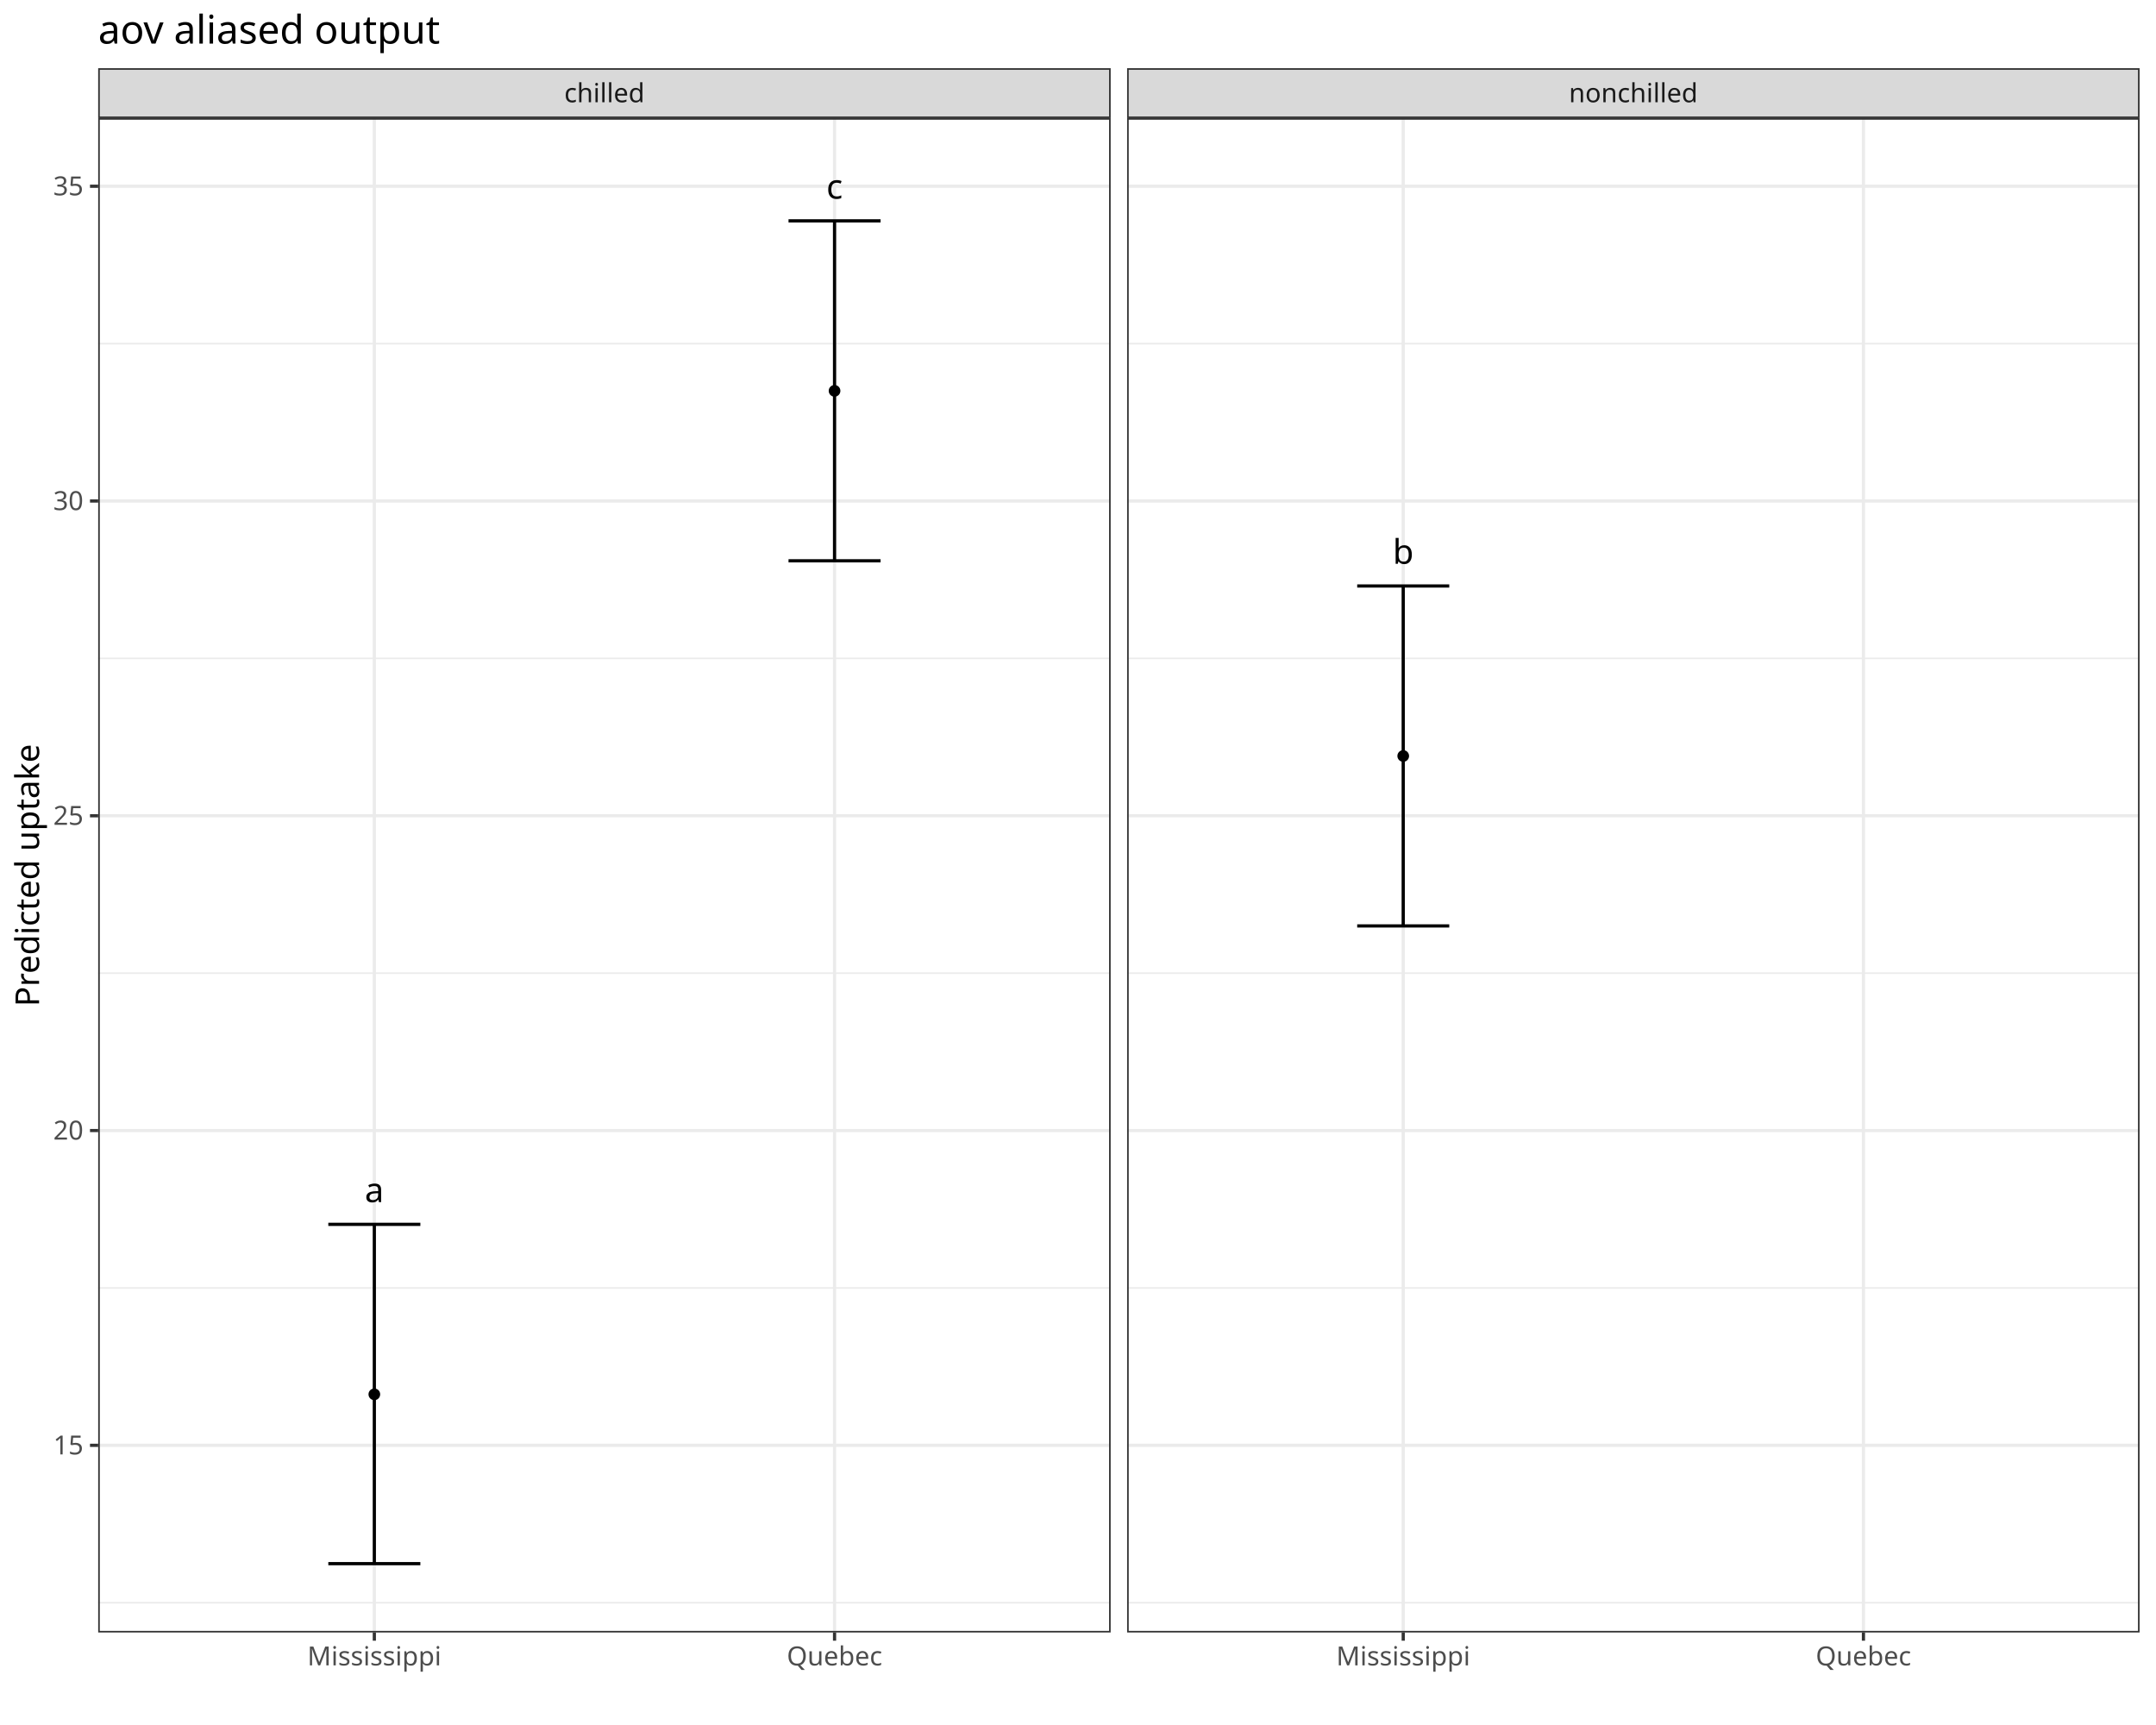
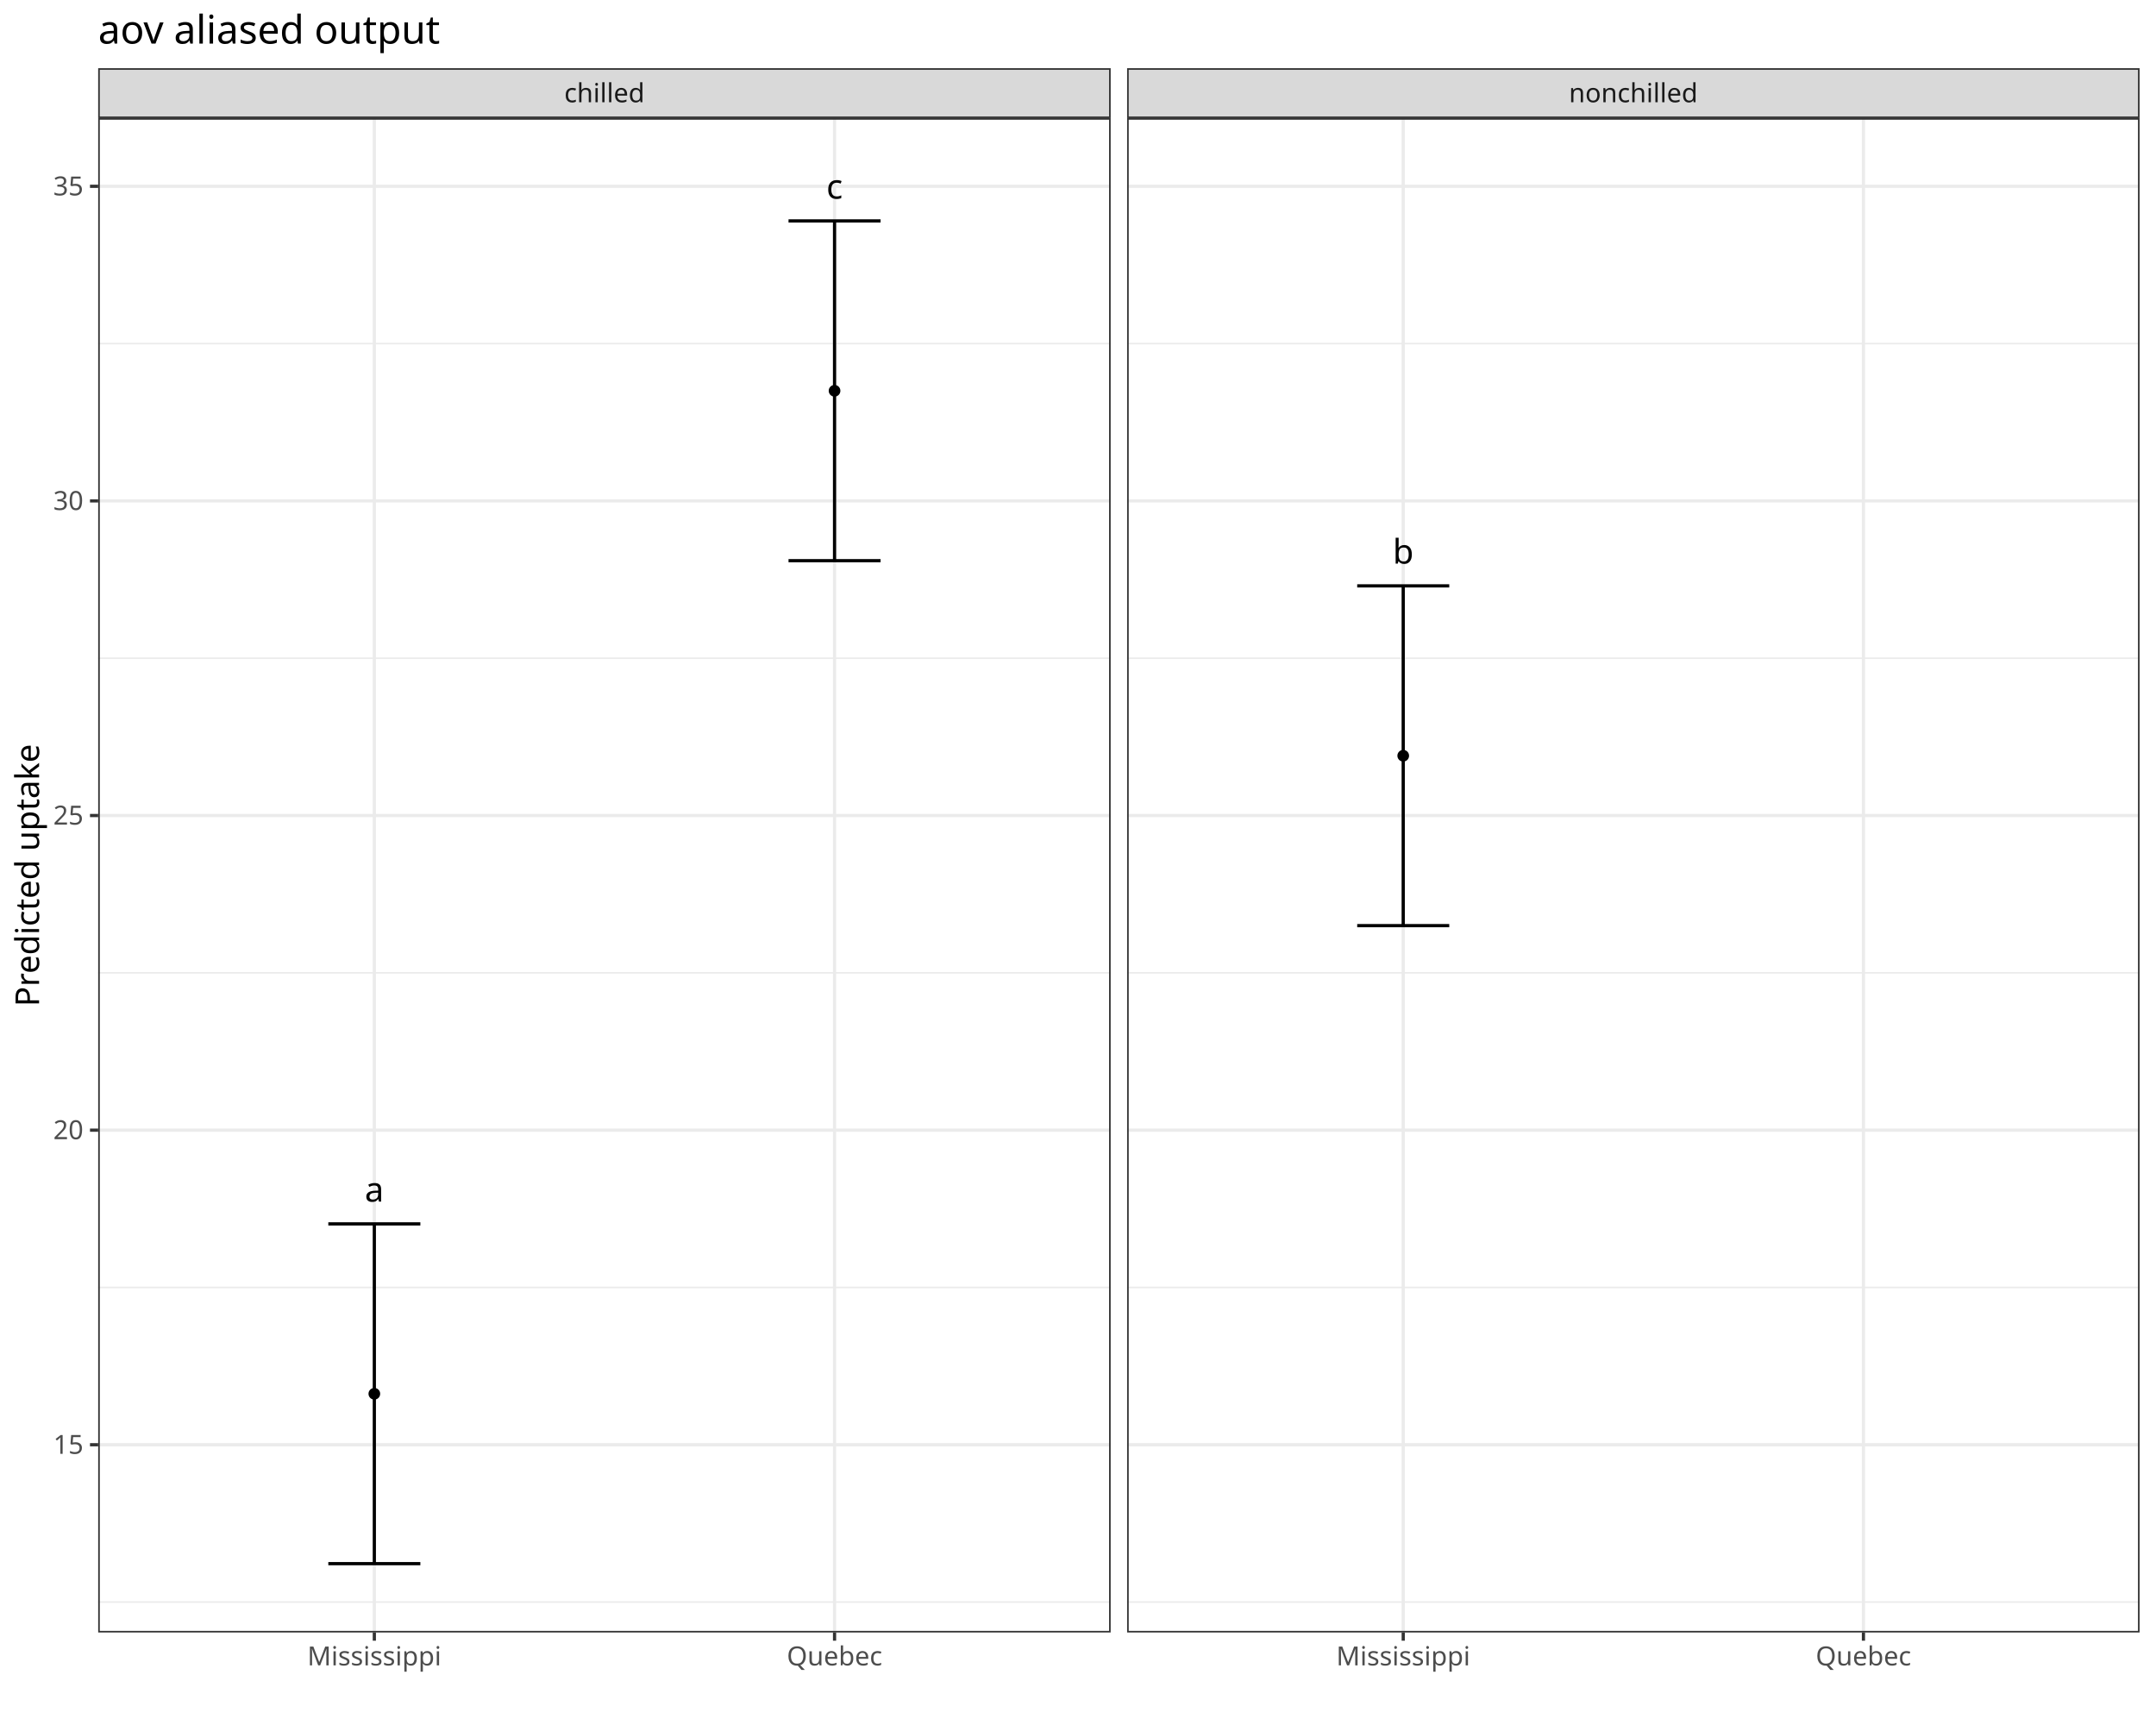
<svg xmlns="http://www.w3.org/2000/svg" class="svglite" data-engine-version="2.0" width="720.00pt" height="576.00pt" viewBox="0 0 720.00 576.00">
  <defs>
    <style type="text/css">
    .svglite line, .svglite polyline, .svglite polygon, .svglite path, .svglite rect, .svglite circle {
      fill: none;
      stroke: #000000;
      stroke-linecap: round;
      stroke-linejoin: round;
      stroke-miterlimit: 10.00;
    }
  </style>
  </defs>
  <rect width="100%" height="100%" style="stroke: none; fill: #FFFFFF;" />
  <defs>
    <clipPath id="cpMC4wMHw3MjAuMDB8MC4wMHw1NzYuMDA=">
      <rect x="0.00" y="0.00" width="720.00" height="576.00" />
    </clipPath>
  </defs>
  <g clip-path="url(#cpMC4wMHw3MjAuMDB8MC4wMHw1NzYuMDA=)">
    <rect x="0.00" y="0.00" width="720.00" height="576.00" style="stroke-width: 1.07; stroke: #FFFFFF; fill: #FFFFFF;" />
  </g>
  <defs>
    <clipPath id="cpMzIuNzl8MzcwLjkyfDM5LjQzfDU0NS4xMQ==">
      <rect x="32.79" y="39.43" width="338.12" height="505.68" />
    </clipPath>
  </defs>
  <g clip-path="url(#cpMzIuNzl8MzcwLjkyfDM5LjQzfDU0NS4xMQ==)">
    <rect x="32.79" y="39.43" width="338.12" height="505.68" style="stroke-width: 1.07; stroke: none; fill: #FFFFFF;" />
-     <polyline points="32.79,535.16 370.92,535.16 " style="stroke-width: 0.53; stroke: #EBEBEB; stroke-linecap: butt;" />
-     <polyline points="32.79,430.06 370.92,430.06 " style="stroke-width: 0.53; stroke: #EBEBEB; stroke-linecap: butt;" />
-     <polyline points="32.79,324.95 370.92,324.95 " style="stroke-width: 0.53; stroke: #EBEBEB; stroke-linecap: butt;" />
-     <polyline points="32.79,219.85 370.92,219.85 " style="stroke-width: 0.53; stroke: #EBEBEB; stroke-linecap: butt;" />
-     <polyline points="32.79,114.74 370.92,114.74 " style="stroke-width: 0.53; stroke: #EBEBEB; stroke-linecap: butt;" />
-     <polyline points="32.79,482.61 370.92,482.61 " style="stroke-width: 1.07; stroke: #EBEBEB; stroke-linecap: butt;" />
-     <polyline points="32.79,377.50 370.92,377.50 " style="stroke-width: 1.07; stroke: #EBEBEB; stroke-linecap: butt;" />
-     <polyline points="32.79,272.40 370.92,272.40 " style="stroke-width: 1.07; stroke: #EBEBEB; stroke-linecap: butt;" />
-     <polyline points="32.79,167.29 370.92,167.29 " style="stroke-width: 1.07; stroke: #EBEBEB; stroke-linecap: butt;" />
-     <polyline points="32.79,62.19 370.92,62.19 " style="stroke-width: 1.07; stroke: #EBEBEB; stroke-linecap: butt;" />
+     <polyline points="32.79,534.94 370.92,534.94 " style="stroke-width: 0.53; stroke: #EBEBEB; stroke-linecap: butt;" />
+     <polyline points="32.79,429.89 370.92,429.89 " style="stroke-width: 0.53; stroke: #EBEBEB; stroke-linecap: butt;" />
+     <polyline points="32.79,324.84 370.92,324.84 " style="stroke-width: 0.53; stroke: #EBEBEB; stroke-linecap: butt;" />
+     <polyline points="32.79,219.79 370.92,219.79 " style="stroke-width: 0.53; stroke: #EBEBEB; stroke-linecap: butt;" />
+     <polyline points="32.79,114.73 370.92,114.73 " style="stroke-width: 0.53; stroke: #EBEBEB; stroke-linecap: butt;" />
+     <polyline points="32.79,482.42 370.92,482.42 " style="stroke-width: 1.07; stroke: #EBEBEB; stroke-linecap: butt;" />
+     <polyline points="32.79,377.37 370.92,377.37 " style="stroke-width: 1.07; stroke: #EBEBEB; stroke-linecap: butt;" />
+     <polyline points="32.79,272.31 370.92,272.31 " style="stroke-width: 1.07; stroke: #EBEBEB; stroke-linecap: butt;" />
+     <polyline points="32.79,167.26 370.92,167.26 " style="stroke-width: 1.07; stroke: #EBEBEB; stroke-linecap: butt;" />
+     <polyline points="32.79,62.21 370.92,62.21 " style="stroke-width: 1.07; stroke: #EBEBEB; stroke-linecap: butt;" />
    <polyline points="125.01,545.11 125.01,39.43 " style="stroke-width: 1.07; stroke: #EBEBEB; stroke-linecap: butt;" />
    <polyline points="278.70,545.11 278.70,39.43 " style="stroke-width: 1.07; stroke: #EBEBEB; stroke-linecap: butt;" />
-     <polyline points="109.64,408.82 140.38,408.82 " style="stroke-width: 1.07; stroke-linecap: butt;" />
-     <polyline points="125.01,408.82 125.01,522.13 " style="stroke-width: 1.07; stroke-linecap: butt;" />
+     <polyline points="109.64,408.67 140.38,408.67 " style="stroke-width: 1.07; stroke-linecap: butt;" />
+     <polyline points="125.01,408.67 125.01,522.13 " style="stroke-width: 1.07; stroke-linecap: butt;" />
    <polyline points="109.64,522.13 140.38,522.13 " style="stroke-width: 1.07; stroke-linecap: butt;" />
-     <polyline points="263.33,73.75 294.07,73.75 " style="stroke-width: 1.07; stroke-linecap: butt;" />
-     <polyline points="278.70,73.75 278.70,187.26 " style="stroke-width: 1.07; stroke-linecap: butt;" />
-     <polyline points="263.33,187.26 294.07,187.26 " style="stroke-width: 1.07; stroke-linecap: butt;" />
-     <text x="125.01" y="401.41" text-anchor="middle" style="font-size: 11.38px; font-family: sans;" textLength="6.33px" lengthAdjust="spacingAndGlyphs">a</text>
+     <polyline points="263.33,73.76 294.07,73.76 " style="stroke-width: 1.07; stroke-linecap: butt;" />
+     <polyline points="278.70,73.76 278.70,187.22 " style="stroke-width: 1.07; stroke-linecap: butt;" />
+     <polyline points="263.33,187.22 294.07,187.22 " style="stroke-width: 1.07; stroke-linecap: butt;" />
+     <text x="125.01" y="401.24" text-anchor="middle" style="font-size: 11.38px; font-family: sans;" textLength="6.33px" lengthAdjust="spacingAndGlyphs">a</text>
    <text x="278.70" y="66.34" text-anchor="middle" style="font-size: 11.38px; font-family: sans;" textLength="5.70px" lengthAdjust="spacingAndGlyphs">c</text>
-     <circle cx="125.01" cy="465.58" r="1.95" style="stroke-width: 0.71; stroke: none; fill: #000000;" />
-     <circle cx="278.70" cy="130.51" r="1.95" style="stroke-width: 0.71; stroke: none; fill: #000000;" />
+     <circle cx="125.01" cy="465.40" r="1.95" style="stroke-width: 0.71; stroke: none; fill: #000000;" />
+     <circle cx="278.70" cy="130.49" r="1.95" style="stroke-width: 0.71; stroke: none; fill: #000000;" />
    <rect x="32.79" y="39.43" width="338.12" height="505.68" style="stroke-width: 1.07; stroke: #333333;" />
  </g>
  <g clip-path="url(#cpMC4wMHw3MjAuMDB8MC4wMHw1NzYuMDA=)">
</g>
  <defs>
    <clipPath id="cpMzc2LjQwfDcxNC41MnwzOS40M3w1NDUuMTE=">
      <rect x="376.40" y="39.43" width="338.12" height="505.68" />
    </clipPath>
  </defs>
  <g clip-path="url(#cpMzc2LjQwfDcxNC41MnwzOS40M3w1NDUuMTE=)">
    <rect x="376.40" y="39.43" width="338.12" height="505.68" style="stroke-width: 1.07; stroke: none; fill: #FFFFFF;" />
-     <polyline points="376.40,535.16 714.52,535.16 " style="stroke-width: 0.53; stroke: #EBEBEB; stroke-linecap: butt;" />
-     <polyline points="376.40,430.06 714.52,430.06 " style="stroke-width: 0.53; stroke: #EBEBEB; stroke-linecap: butt;" />
-     <polyline points="376.40,324.95 714.52,324.95 " style="stroke-width: 0.53; stroke: #EBEBEB; stroke-linecap: butt;" />
-     <polyline points="376.40,219.85 714.52,219.85 " style="stroke-width: 0.53; stroke: #EBEBEB; stroke-linecap: butt;" />
-     <polyline points="376.40,114.74 714.52,114.74 " style="stroke-width: 0.53; stroke: #EBEBEB; stroke-linecap: butt;" />
-     <polyline points="376.40,482.61 714.52,482.61 " style="stroke-width: 1.07; stroke: #EBEBEB; stroke-linecap: butt;" />
-     <polyline points="376.40,377.50 714.52,377.50 " style="stroke-width: 1.07; stroke: #EBEBEB; stroke-linecap: butt;" />
-     <polyline points="376.40,272.40 714.52,272.40 " style="stroke-width: 1.07; stroke: #EBEBEB; stroke-linecap: butt;" />
-     <polyline points="376.40,167.29 714.52,167.29 " style="stroke-width: 1.07; stroke: #EBEBEB; stroke-linecap: butt;" />
-     <polyline points="376.40,62.19 714.52,62.19 " style="stroke-width: 1.07; stroke: #EBEBEB; stroke-linecap: butt;" />
+     <polyline points="376.40,534.94 714.52,534.94 " style="stroke-width: 0.53; stroke: #EBEBEB; stroke-linecap: butt;" />
+     <polyline points="376.40,429.89 714.52,429.89 " style="stroke-width: 0.53; stroke: #EBEBEB; stroke-linecap: butt;" />
+     <polyline points="376.40,324.84 714.52,324.84 " style="stroke-width: 0.53; stroke: #EBEBEB; stroke-linecap: butt;" />
+     <polyline points="376.40,219.79 714.52,219.79 " style="stroke-width: 0.53; stroke: #EBEBEB; stroke-linecap: butt;" />
+     <polyline points="376.40,114.73 714.52,114.73 " style="stroke-width: 0.53; stroke: #EBEBEB; stroke-linecap: butt;" />
+     <polyline points="376.40,482.42 714.52,482.42 " style="stroke-width: 1.07; stroke: #EBEBEB; stroke-linecap: butt;" />
+     <polyline points="376.40,377.37 714.52,377.37 " style="stroke-width: 1.07; stroke: #EBEBEB; stroke-linecap: butt;" />
+     <polyline points="376.40,272.31 714.52,272.31 " style="stroke-width: 1.07; stroke: #EBEBEB; stroke-linecap: butt;" />
+     <polyline points="376.40,167.26 714.52,167.26 " style="stroke-width: 1.07; stroke: #EBEBEB; stroke-linecap: butt;" />
+     <polyline points="376.40,62.21 714.52,62.21 " style="stroke-width: 1.07; stroke: #EBEBEB; stroke-linecap: butt;" />
    <polyline points="468.61,545.11 468.61,39.43 " style="stroke-width: 1.07; stroke: #EBEBEB; stroke-linecap: butt;" />
    <polyline points="622.30,545.11 622.30,39.43 " style="stroke-width: 1.07; stroke: #EBEBEB; stroke-linecap: butt;" />
-     <polyline points="453.24,195.67 483.98,195.67 " style="stroke-width: 1.07; stroke-linecap: butt;" />
-     <polyline points="468.61,195.67 468.61,309.18 " style="stroke-width: 1.07; stroke-linecap: butt;" />
-     <polyline points="453.24,309.18 483.98,309.18 " style="stroke-width: 1.07; stroke-linecap: butt;" />
-     <text x="468.61" y="188.26" text-anchor="middle" style="font-size: 11.38px; font-family: sans;" textLength="6.33px" lengthAdjust="spacingAndGlyphs">b</text>
-     <circle cx="468.61" cy="252.43" r="1.95" style="stroke-width: 0.71; stroke: none; fill: #000000;" />
+     <polyline points="453.24,195.63 483.98,195.63 " style="stroke-width: 1.07; stroke-linecap: butt;" />
+     <polyline points="468.61,195.63 468.61,309.08 " style="stroke-width: 1.07; stroke-linecap: butt;" />
+     <polyline points="453.24,309.08 483.98,309.08 " style="stroke-width: 1.07; stroke-linecap: butt;" />
+     <text x="468.61" y="188.20" text-anchor="middle" style="font-size: 11.38px; font-family: sans;" textLength="6.33px" lengthAdjust="spacingAndGlyphs">b</text>
+     <circle cx="468.61" cy="252.35" r="1.95" style="stroke-width: 0.71; stroke: none; fill: #000000;" />
    <rect x="376.40" y="39.43" width="338.12" height="505.68" style="stroke-width: 1.07; stroke: #333333;" />
  </g>
  <g clip-path="url(#cpMC4wMHw3MjAuMDB8MC4wMHw1NzYuMDA=)">
</g>
  <defs>
    <clipPath id="cpMzIuNzl8MzcwLjkyfDIyLjc4fDM5LjQz">
      <rect x="32.79" y="22.78" width="338.12" height="16.65" />
    </clipPath>
  </defs>
  <g clip-path="url(#cpMzIuNzl8MzcwLjkyfDIyLjc4fDM5LjQz)">
    <rect x="32.79" y="22.78" width="338.12" height="16.65" style="stroke-width: 1.07; stroke: #333333; fill: #D9D9D9;" />
    <text x="201.86" y="34.14" text-anchor="middle" style="font-size: 8.80px; fill: #1A1A1A; font-family: sans;" textLength="24.95px" lengthAdjust="spacingAndGlyphs">chilled</text>
  </g>
  <g clip-path="url(#cpMC4wMHw3MjAuMDB8MC4wMHw1NzYuMDA=)">
</g>
  <defs>
    <clipPath id="cpMzc2LjQwfDcxNC41MnwyMi43OHwzOS40Mw==">
      <rect x="376.40" y="22.78" width="338.12" height="16.65" />
    </clipPath>
  </defs>
  <g clip-path="url(#cpMzc2LjQwfDcxNC41MnwyMi43OHwzOS40Mw==)">
    <rect x="376.40" y="22.78" width="338.12" height="16.65" style="stroke-width: 1.07; stroke: #333333; fill: #D9D9D9;" />
    <text x="545.46" y="34.14" text-anchor="middle" style="font-size: 8.80px; fill: #1A1A1A; font-family: sans;" textLength="39.63px" lengthAdjust="spacingAndGlyphs">nonchilled</text>
  </g>
  <g clip-path="url(#cpMC4wMHw3MjAuMDB8MC4wMHw1NzYuMDA=)">
    <polyline points="125.01,547.85 125.01,545.11 " style="stroke-width: 1.07; stroke: #333333; stroke-linecap: butt;" />
    <polyline points="278.70,547.85 278.70,545.11 " style="stroke-width: 1.07; stroke: #333333; stroke-linecap: butt;" />
    <text x="125.01" y="556.10" text-anchor="middle" style="font-size: 8.80px; fill: #4D4D4D; font-family: sans;" textLength="42.55px" lengthAdjust="spacingAndGlyphs">Mississippi</text>
    <text x="278.70" y="556.10" text-anchor="middle" style="font-size: 8.80px; fill: #4D4D4D; font-family: sans;" textLength="30.83px" lengthAdjust="spacingAndGlyphs">Quebec</text>
    <polyline points="468.61,547.85 468.61,545.11 " style="stroke-width: 1.07; stroke: #333333; stroke-linecap: butt;" />
    <polyline points="622.30,547.85 622.30,545.11 " style="stroke-width: 1.07; stroke: #333333; stroke-linecap: butt;" />
    <text x="468.61" y="556.10" text-anchor="middle" style="font-size: 8.80px; fill: #4D4D4D; font-family: sans;" textLength="42.55px" lengthAdjust="spacingAndGlyphs">Mississippi</text>
    <text x="622.30" y="556.10" text-anchor="middle" style="font-size: 8.80px; fill: #4D4D4D; font-family: sans;" textLength="30.83px" lengthAdjust="spacingAndGlyphs">Quebec</text>
-     <text x="27.86" y="485.64" text-anchor="end" style="font-size: 8.80px; fill: #4D4D4D; font-family: sans;" textLength="9.79px" lengthAdjust="spacingAndGlyphs">15</text>
-     <text x="27.86" y="380.53" text-anchor="end" style="font-size: 8.80px; fill: #4D4D4D; font-family: sans;" textLength="9.79px" lengthAdjust="spacingAndGlyphs">20</text>
-     <text x="27.86" y="275.43" text-anchor="end" style="font-size: 8.80px; fill: #4D4D4D; font-family: sans;" textLength="9.79px" lengthAdjust="spacingAndGlyphs">25</text>
-     <text x="27.86" y="170.32" text-anchor="end" style="font-size: 8.80px; fill: #4D4D4D; font-family: sans;" textLength="9.79px" lengthAdjust="spacingAndGlyphs">30</text>
-     <text x="27.86" y="65.22" text-anchor="end" style="font-size: 8.80px; fill: #4D4D4D; font-family: sans;" textLength="9.79px" lengthAdjust="spacingAndGlyphs">35</text>
-     <polyline points="30.05,482.61 32.79,482.61 " style="stroke-width: 1.07; stroke: #333333; stroke-linecap: butt;" />
-     <polyline points="30.05,377.50 32.79,377.50 " style="stroke-width: 1.07; stroke: #333333; stroke-linecap: butt;" />
-     <polyline points="30.05,272.40 32.79,272.40 " style="stroke-width: 1.07; stroke: #333333; stroke-linecap: butt;" />
-     <polyline points="30.05,167.29 32.79,167.29 " style="stroke-width: 1.07; stroke: #333333; stroke-linecap: butt;" />
-     <polyline points="30.05,62.19 32.79,62.19 " style="stroke-width: 1.07; stroke: #333333; stroke-linecap: butt;" />
+     <text x="27.86" y="485.45" text-anchor="end" style="font-size: 8.80px; fill: #4D4D4D; font-family: sans;" textLength="9.79px" lengthAdjust="spacingAndGlyphs">15</text>
+     <text x="27.86" y="380.39" text-anchor="end" style="font-size: 8.80px; fill: #4D4D4D; font-family: sans;" textLength="9.79px" lengthAdjust="spacingAndGlyphs">20</text>
+     <text x="27.86" y="275.34" text-anchor="end" style="font-size: 8.80px; fill: #4D4D4D; font-family: sans;" textLength="9.79px" lengthAdjust="spacingAndGlyphs">25</text>
+     <text x="27.86" y="170.29" text-anchor="end" style="font-size: 8.80px; fill: #4D4D4D; font-family: sans;" textLength="9.79px" lengthAdjust="spacingAndGlyphs">30</text>
+     <text x="27.86" y="65.24" text-anchor="end" style="font-size: 8.80px; fill: #4D4D4D; font-family: sans;" textLength="9.79px" lengthAdjust="spacingAndGlyphs">35</text>
+     <polyline points="30.05,482.42 32.79,482.42 " style="stroke-width: 1.07; stroke: #333333; stroke-linecap: butt;" />
+     <polyline points="30.05,377.37 32.79,377.37 " style="stroke-width: 1.07; stroke: #333333; stroke-linecap: butt;" />
+     <polyline points="30.05,272.31 32.79,272.31 " style="stroke-width: 1.07; stroke: #333333; stroke-linecap: butt;" />
+     <polyline points="30.05,167.26 32.79,167.26 " style="stroke-width: 1.07; stroke: #333333; stroke-linecap: butt;" />
+     <polyline points="30.05,62.21 32.79,62.21 " style="stroke-width: 1.07; stroke: #333333; stroke-linecap: butt;" />
    <text transform="translate(13.05,292.27) rotate(-90)" text-anchor="middle" style="font-size: 11.00px; font-family: sans;" textLength="82.57px" lengthAdjust="spacingAndGlyphs">Predicted uptake</text>
    <text x="32.79" y="14.56" style="font-size: 13.20px; font-family: sans;" textLength="107.16px" lengthAdjust="spacingAndGlyphs">aov aliased output</text>
  </g>
</svg>
